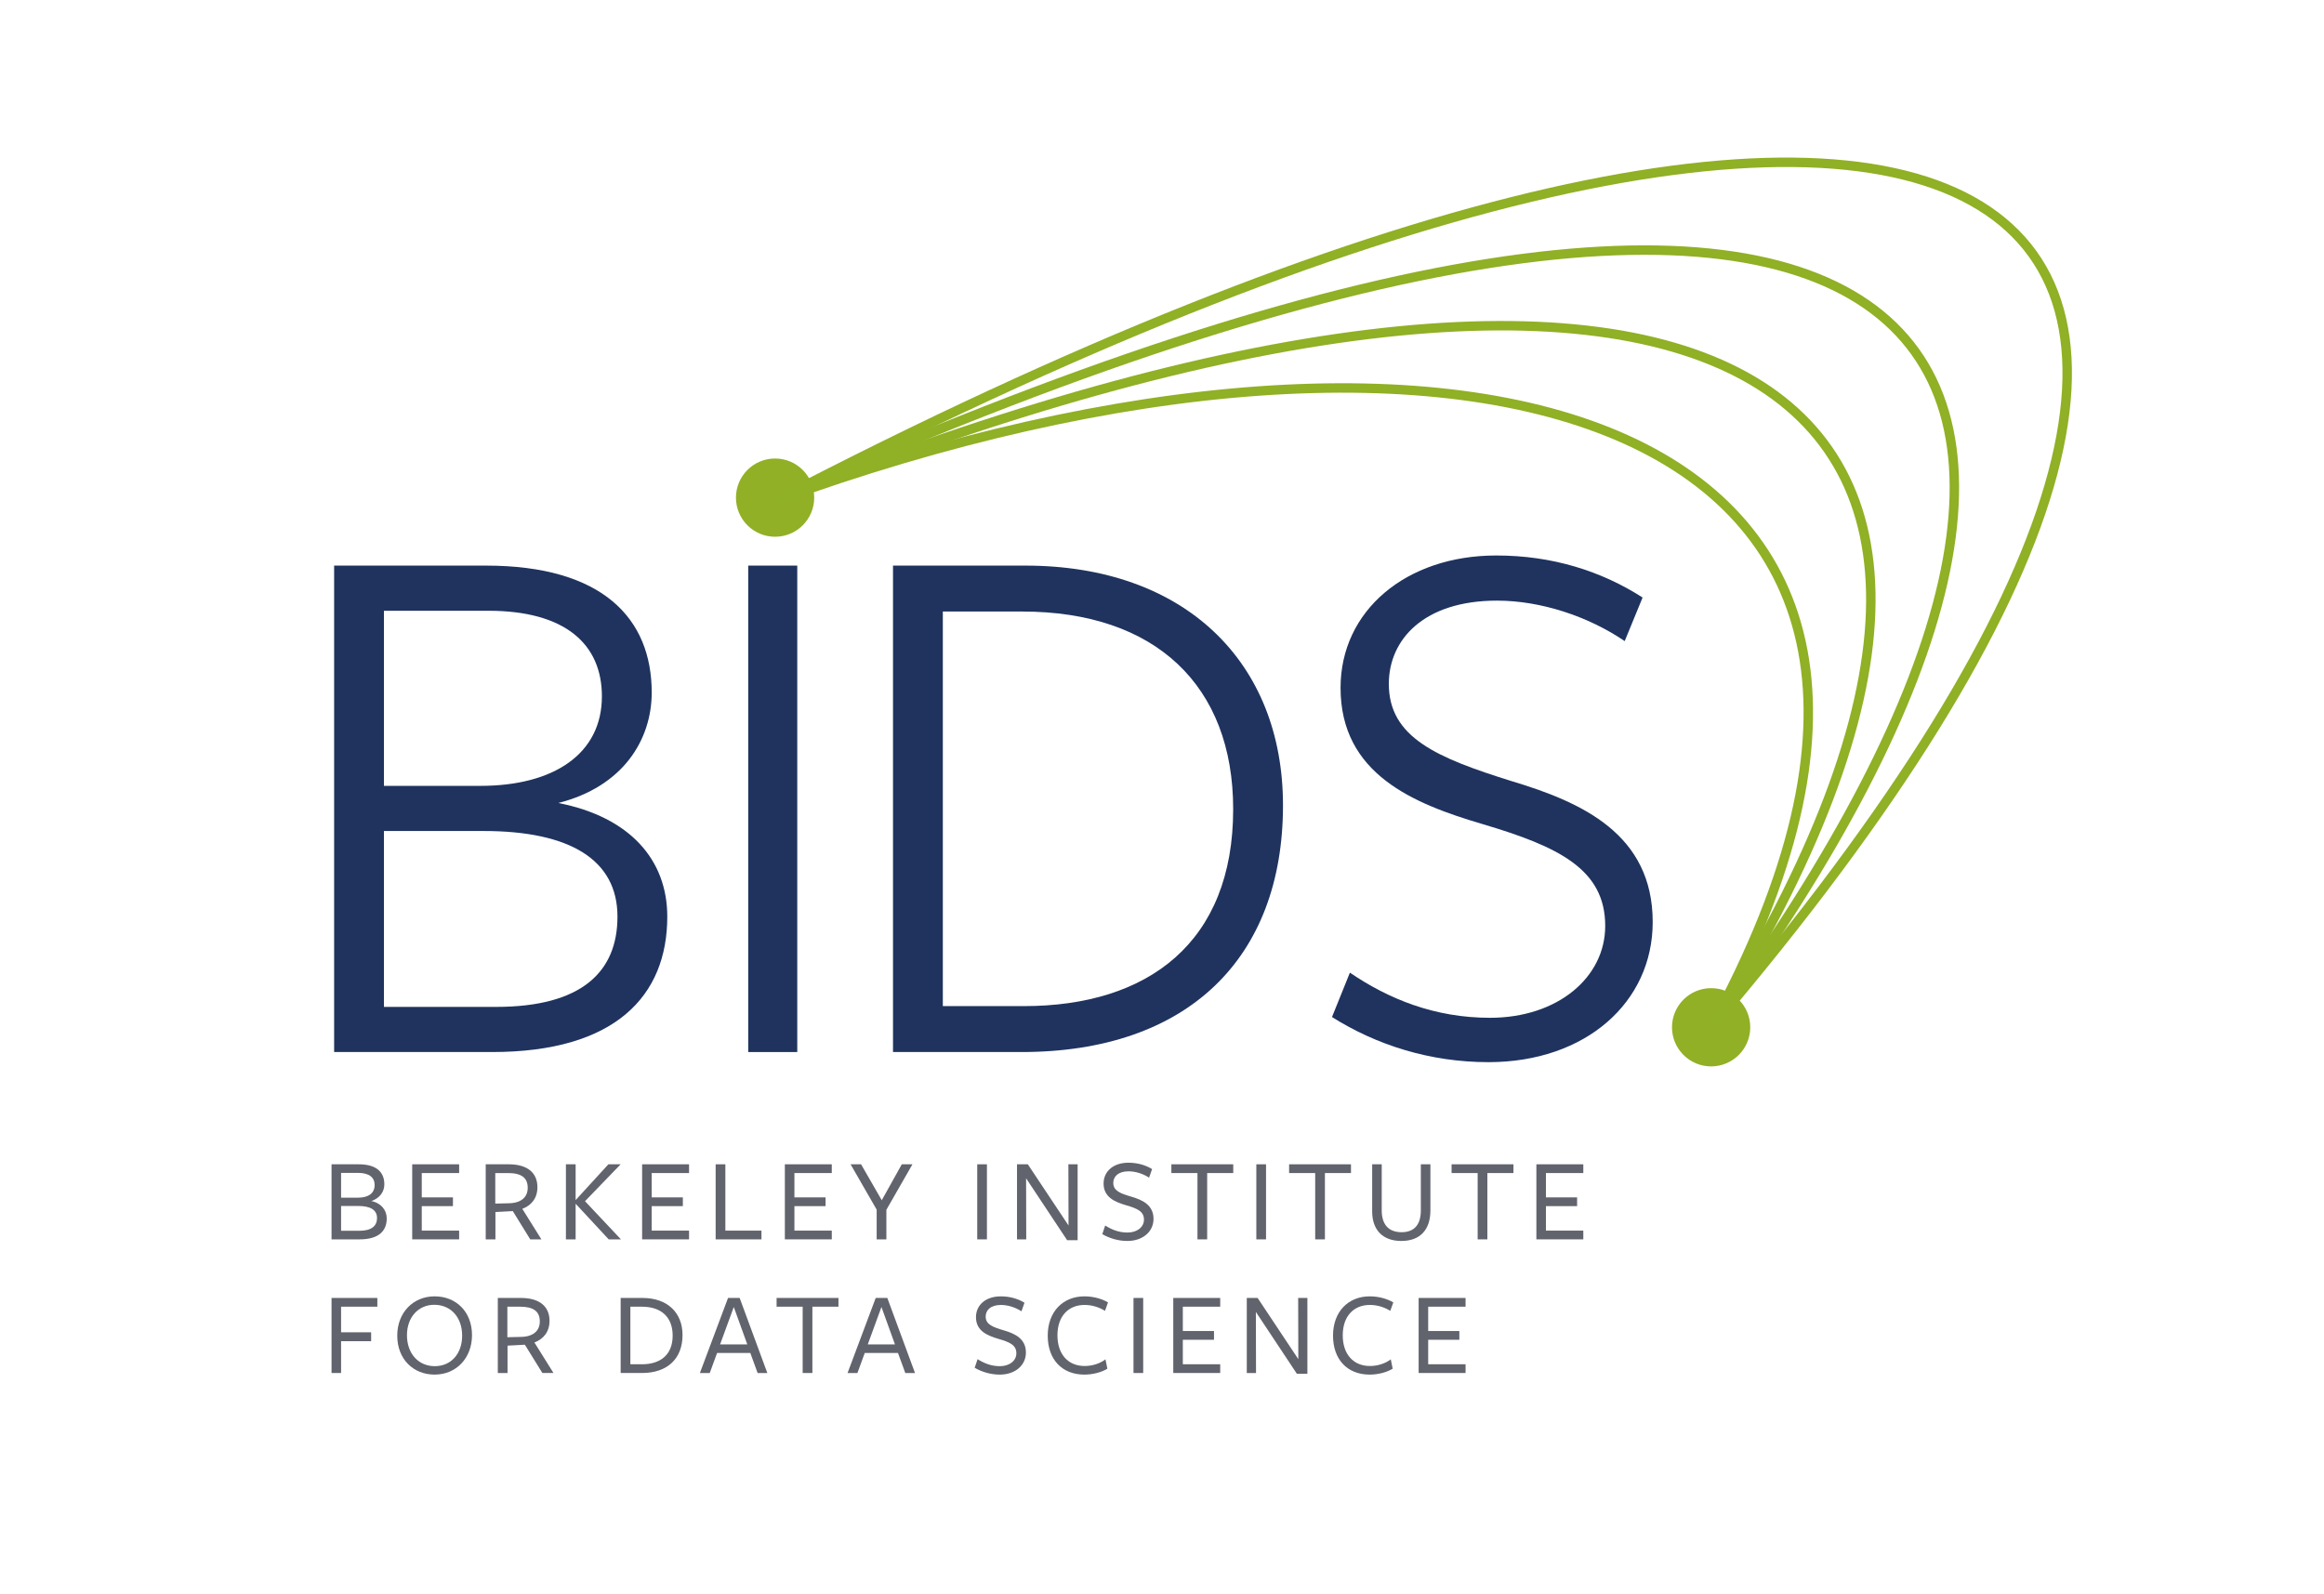
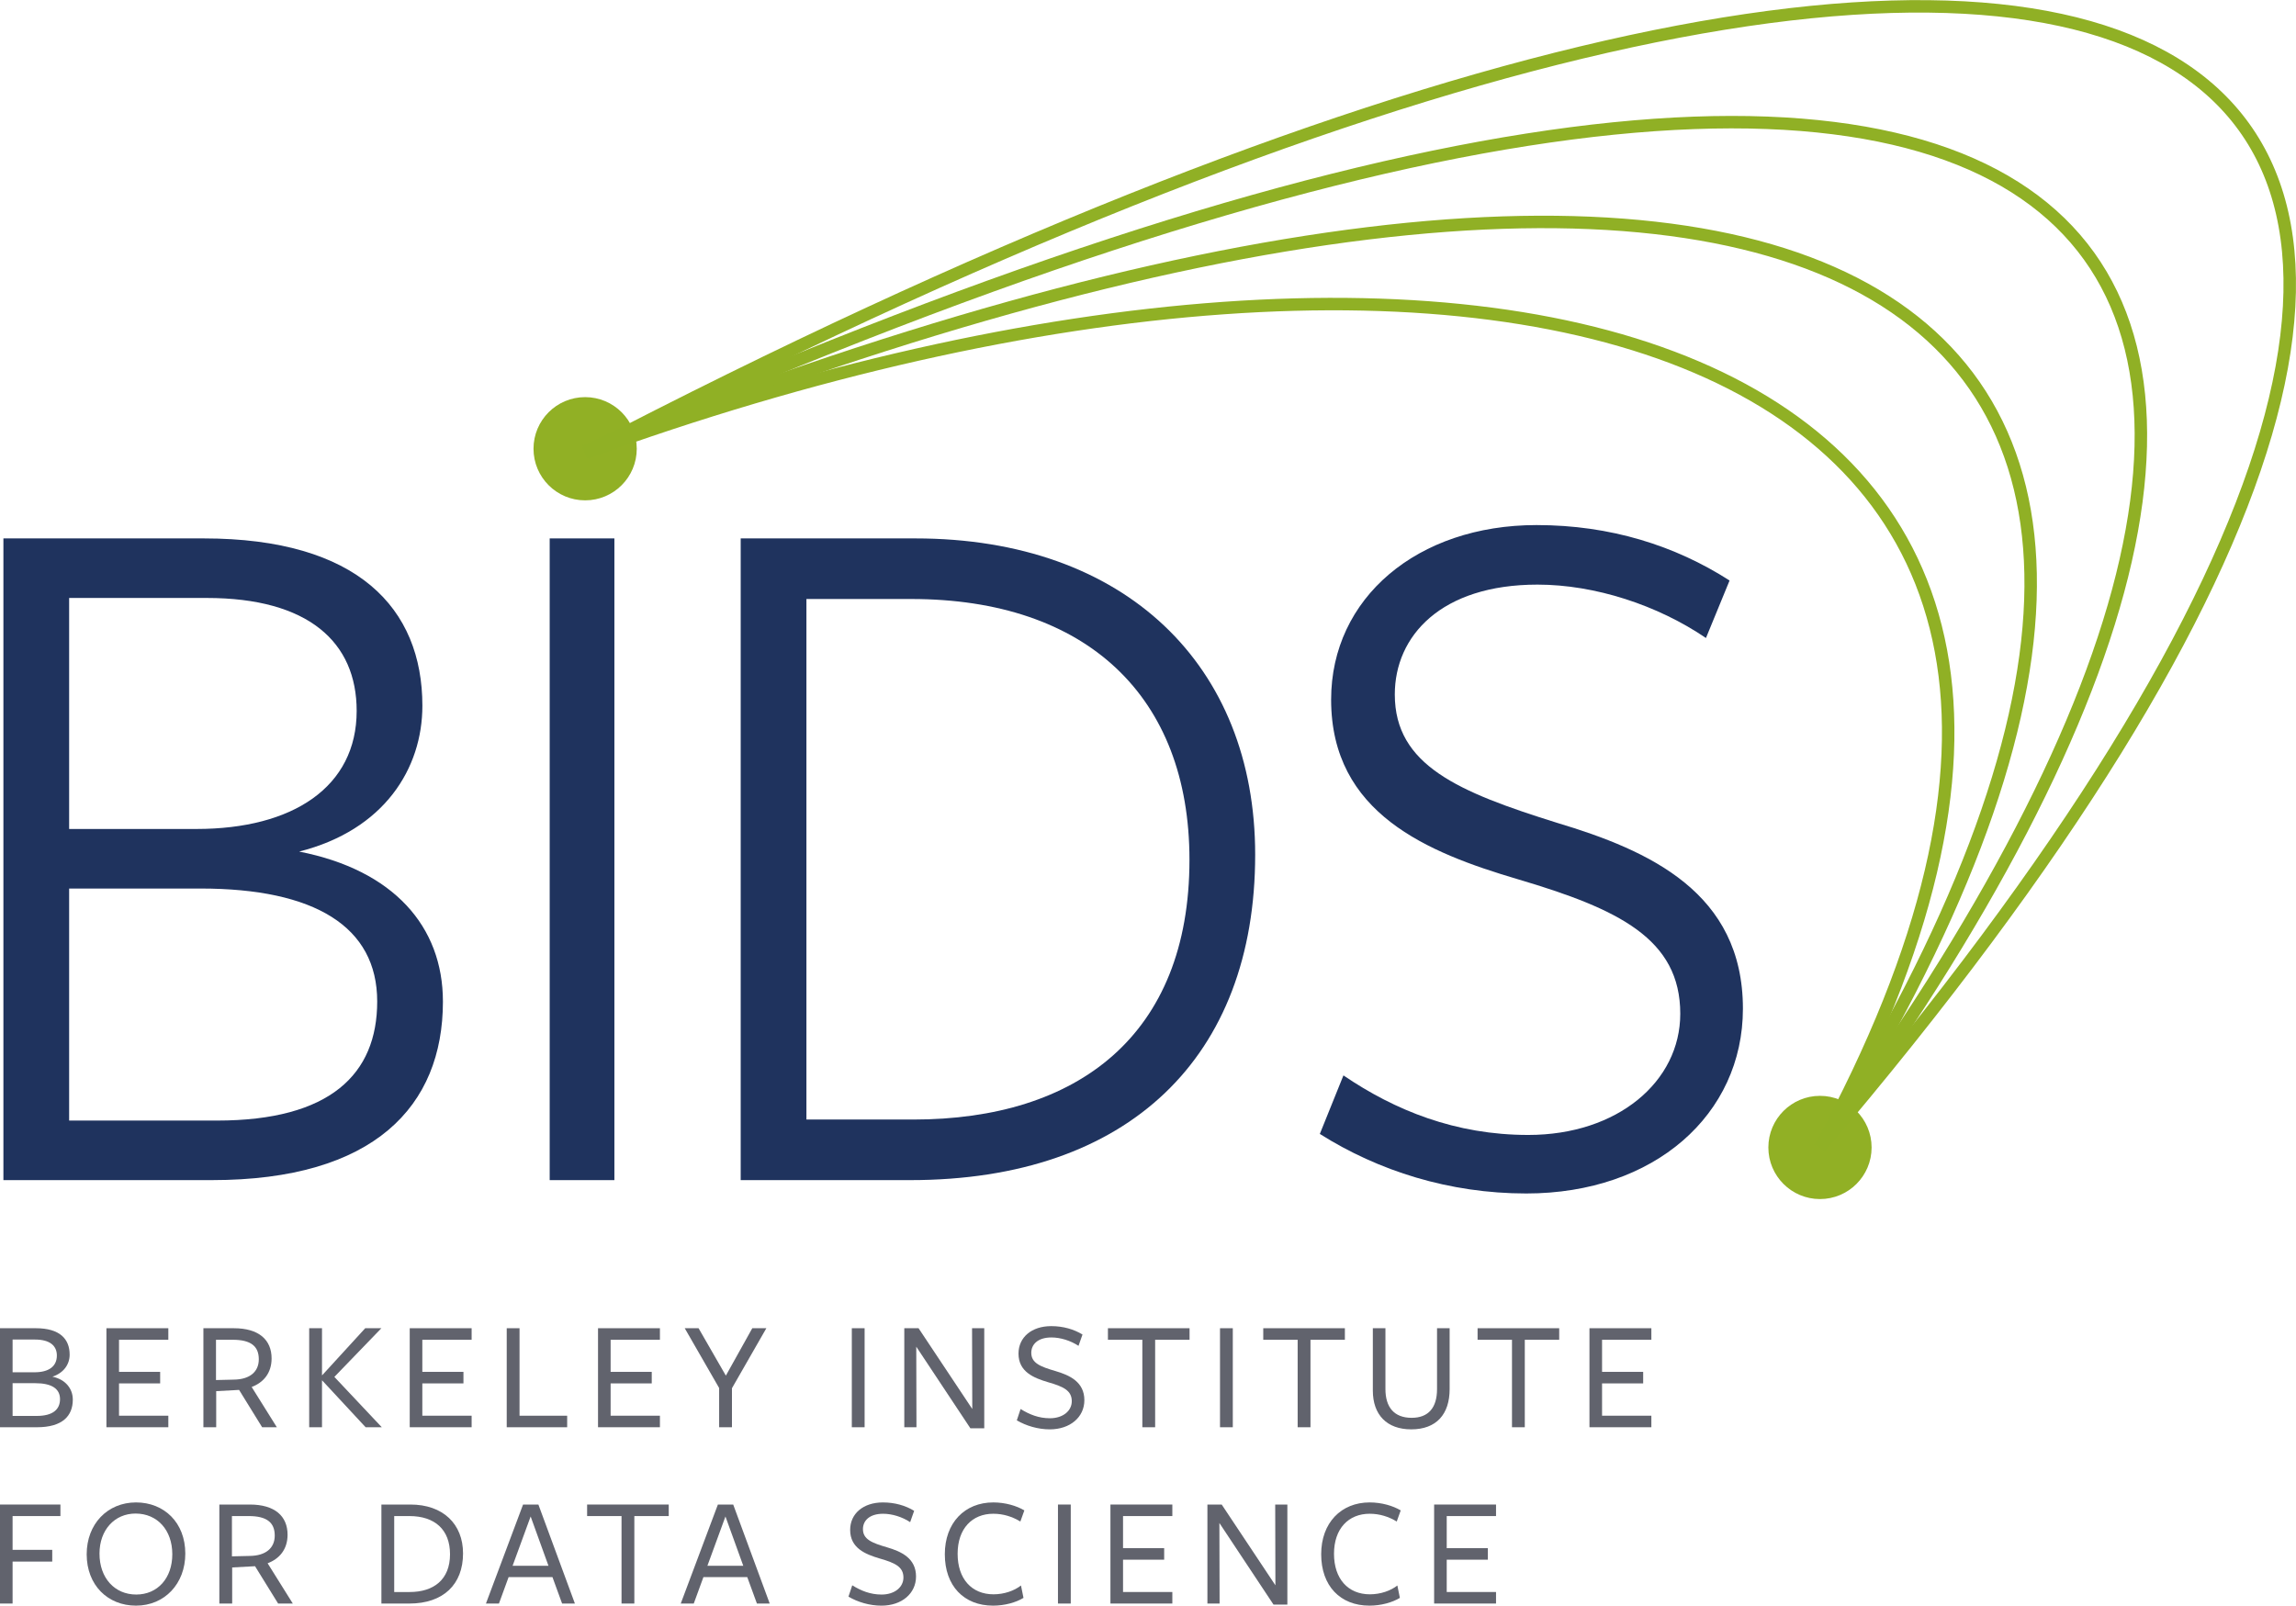
- <svg xmlns="http://www.w3.org/2000/svg" version="1.1" id="svg1" width="327.88" height="224.88" viewBox="0 0 327.88 224.88">
+ <svg xmlns="http://www.w3.org/2000/svg" version="1.1" id="svg1" width="245.545" height="171.746" viewBox="0 0 245.545 171.746">
  <defs id="defs1" />
-   <g id="g1">
+   <g id="g1" transform="translate(-46.77546,-22.22079)">
    <path id="path2" d="M 68.226,117.261 H 54.169 v 24.82 h 15.813 c 12.081,0 17.133,-4.943 17.133,-12.74 0,-8.017 -6.699,-12.08 -18.889,-12.08 z M 68.885,86.181 H 54.169 v 24.71 c 0.109,0 13.617,0 13.617,0 10.323,0 17.133,-4.503 17.133,-12.63 0,-7.358 -5.161,-12.08 -16.034,-12.08 z m 25.259,43.16 c 0,11.203 -7.358,19.109 -24.711,19.109 H 47.14 V 79.811 h 21.415 c 16.473,0 23.392,7.469 23.392,17.902 0,6.699 -4.064,13.289 -13.18,15.595 10.104,1.977 15.376,8.017 15.376,16.034" style="fill:#1f335e;fill-opacity:1;fill-rule:nonzero;stroke:none;stroke-width:0.133" />
    <path id="path3" d="M 105.562,148.451 V 79.811 h 6.919 v 68.64 h -6.919" style="fill:#1f335e;fill-opacity:1;fill-rule:nonzero;stroke:none;stroke-width:0.133" />
    <path id="path4" d="m 144.22,86.292 h -11.202 v 55.679 h 11.421 c 17.571,0 29.543,-9.005 29.543,-27.785 0,-17.461 -10.983,-27.894 -29.761,-27.894 z m -0.111,62.159 c -2.745,0 -18.12,0 -18.12,0 V 79.811 c 0,0 15.923,0 18.67,0 22.512,0 36.351,13.619 36.351,33.826 0,21.635 -13.509,34.814 -36.9,34.814" style="fill:#1f335e;fill-opacity:1;fill-rule:nonzero;stroke:none;stroke-width:0.133" />
    <path id="path5" d="m 226.472,130.66 c 0,-8.017 -6.589,-11.202 -17.352,-14.387 -9.665,-2.856 -19.988,-7.029 -19.988,-19.22 0,-10.872 9.225,-18.669 21.965,-18.669 7.907,0 14.825,2.196 20.647,5.931 l -2.525,6.149 c -5.164,-3.513 -11.863,-5.711 -18.012,-5.711 -10.323,0 -15.265,5.492 -15.265,11.752 0,7.577 6.809,10.433 17.352,13.728 9.884,2.965 19.877,7.468 19.877,19.878 0,11.312 -9.445,19.768 -23.172,19.768 -8.236,0 -15.815,-2.416 -22.075,-6.369 l 2.525,-6.26 c 5.492,3.733 11.972,6.369 19.769,6.369 9.555,0 16.253,-5.71 16.253,-12.959" style="fill:#1f335e;fill-opacity:1;fill-rule:nonzero;stroke:none;stroke-width:0.133" />
    <path id="path6" d="m 114.873,70.22 c 0,-3.049 -2.472,-5.521 -5.521,-5.521 -3.049,0 -5.52,2.472 -5.52,5.521 0,3.048 2.471,5.52 5.52,5.52 3.049,0 5.521,-2.472 5.521,-5.52" style="fill:#91b025;fill-opacity:1;fill-rule:nonzero;stroke:none;stroke-width:0.133" />
    <path id="path7" d="m 246.933,144.957 c 0,-3.049 -2.472,-5.521 -5.52,-5.521 -3.049,0 -5.521,2.472 -5.521,5.521 0,3.048 2.472,5.52 5.521,5.52 3.048,0 5.52,-2.472 5.52,-5.52" style="fill:#91b025;fill-opacity:1;fill-rule:nonzero;stroke:none;stroke-width:0.133" />
    <path id="path8" d="M 241.413,144.957 C 300.355,50.992 239.275,18.771 109.352,70.687" style="fill:none;stroke:#90b025;stroke-width:1.333;stroke-linecap:butt;stroke-linejoin:miter;stroke-miterlimit:10;stroke-dasharray:none;stroke-opacity:1" />
    <path id="path9" d="m 109.352,70.468 c 166.119,-74.363 203.095,-21.972 132.061,74.489" style="fill:none;stroke:#90b025;stroke-width:1.333;stroke-linecap:butt;stroke-linejoin:miter;stroke-miterlimit:10;stroke-dasharray:none;stroke-opacity:1" />
    <path id="path10" d="M 109.352,70.687 C 277.672,-16.96 347.253,20.692 241.413,144.957" style="fill:none;stroke:#90b025;stroke-width:1.333;stroke-linecap:butt;stroke-linejoin:miter;stroke-miterlimit:10;stroke-dasharray:none;stroke-opacity:1" />
    <path id="path11" d="m 109.352,70.687 c 97.127,-35.4 179.255,-12.359 132.061,74.27" style="fill:none;stroke:#90b025;stroke-width:1.333;stroke-linecap:butt;stroke-linejoin:miter;stroke-miterlimit:10;stroke-dasharray:none;stroke-opacity:1" />
    <path id="path12" d="m 50.545,170.172 c -0.022,0 -2.423,0 -2.423,0 v 3.501 c 0,0 2.535,0 2.581,0 1.728,0 2.491,-0.696 2.491,-1.796 0,-1.121 -0.898,-1.705 -2.648,-1.705 z m -0.022,-4.668 c -0.023,0 -2.401,0 -2.401,0 v 3.501 c 0.134,0 2.333,0 2.333,0 1.548,0 2.401,-0.63 2.401,-1.796 0,-1.055 -0.763,-1.705 -2.333,-1.705 z m 4.039,6.419 c 0,1.751 -1.101,2.961 -3.837,2.961 H 46.775 V 164.292 h 3.837 c 2.581,0 3.612,1.167 3.612,2.828 0,1.032 -0.628,1.952 -1.84,2.356 1.414,0.292 2.177,1.301 2.177,2.447" style="fill:#61636d;fill-opacity:1;fill-rule:nonzero;stroke:none;stroke-width:0.133" />
    <path id="path13" d="M 58.157,174.884 V 164.292 h 6.62 v 1.235 h -5.273 v 3.433 h 4.399 v 1.234 h -4.399 v 3.456 h 5.273 v 1.233 h -6.62" style="fill:#61636d;fill-opacity:1;fill-rule:nonzero;stroke:none;stroke-width:0.133" />
    <path id="path14" d="m 71.782,169.79 c 1.728,-0.022 2.671,-0.853 2.671,-2.177 0,-1.414 -0.875,-2.086 -2.783,-2.086 -0.023,0 -1.795,0 -1.795,0 v 4.309 z m -1.885,5.094 H 68.528 V 164.292 c 0,0 3.232,0 3.254,0 2.671,0 4.039,1.235 4.039,3.232 0,1.571 -0.875,2.58 -2.131,3.052 l 2.693,4.308 h -1.572 l -2.467,-3.994 -2.447,0.133 v 3.86" style="fill:#61636d;fill-opacity:1;fill-rule:nonzero;stroke:none;stroke-width:0.133" />
    <path id="path15" d="m 81.234,169.319 4.6,-5.027 h 1.728 l -5.028,5.207 5.072,5.385 H 85.878 L 81.234,169.88 h -0.022 c 0,0.493 0,5.004 0,5.004 H 79.842 V 164.292 h 1.37 v 5.027 h 0.022" style="fill:#61636d;fill-opacity:1;fill-rule:nonzero;stroke:none;stroke-width:0.133" />
    <path id="path16" d="M 90.594,174.884 V 164.292 h 6.62 v 1.235 h -5.273 v 3.433 h 4.398 v 1.234 h -4.398 v 3.456 h 5.273 v 1.233 h -6.62" style="fill:#61636d;fill-opacity:1;fill-rule:nonzero;stroke:none;stroke-width:0.133" />
    <path id="path17" d="M 100.967,174.884 V 164.292 h 1.37 v 9.359 h 5.094 v 1.233 h -6.464" style="fill:#61636d;fill-opacity:1;fill-rule:nonzero;stroke:none;stroke-width:0.133" />
    <path id="path18" d="M 110.731,174.884 V 164.292 h 6.62 v 1.235 h -5.273 v 3.433 h 4.398 v 1.234 h -4.398 v 3.456 h 5.273 v 1.233 h -6.62" style="fill:#61636d;fill-opacity:1;fill-rule:nonzero;stroke:none;stroke-width:0.133" />
    <path id="path19" d="m 125.054,170.711 v 4.173 h -1.37 v -4.196 l -3.68,-6.396 h 1.48 l 2.918,5.072 2.827,-5.072 h 1.504 l -3.68,6.419" style="fill:#61636d;fill-opacity:1;fill-rule:nonzero;stroke:none;stroke-width:0.133" />
    <path id="path20" d="M 137.873,174.884 V 164.292 h 1.368 v 10.592 h -1.368" style="fill:#61636d;fill-opacity:1;fill-rule:nonzero;stroke:none;stroke-width:0.133" />
    <path id="path21" d="m 150.733,164.292 h 1.303 v 10.704 h -1.483 l -5.788,-8.73 0.021,8.618 H 143.485 V 164.292 h 1.525 l 5.745,8.64 -0.023,-8.64" style="fill:#61636d;fill-opacity:1;fill-rule:nonzero;stroke:none;stroke-width:0.133" />
    <path id="path22" d="m 161.397,172.101 c 0,-1.144 -0.897,-1.571 -2.557,-2.041 -1.504,-0.45 -3.141,-1.1 -3.141,-3.052 0,-1.751 1.412,-2.94 3.5,-2.94 1.28,0 2.424,0.336 3.344,0.897 l -0.427,1.212 c -0.852,-0.561 -1.929,-0.897 -2.895,-0.897 -1.481,0 -2.155,0.763 -2.155,1.639 0,1.099 0.965,1.481 2.581,1.952 1.525,0.448 3.096,1.167 3.096,3.119 0,1.817 -1.525,3.12 -3.701,3.12 -1.257,0 -2.537,-0.381 -3.524,-0.965 l 0.404,-1.212 c 0.943,0.583 1.929,0.988 3.141,0.988 1.391,0 2.333,-0.787 2.333,-1.819" style="fill:#61636d;fill-opacity:1;fill-rule:nonzero;stroke:none;stroke-width:0.133" />
    <path id="path23" d="m 170.312,165.527 v 9.357 h -1.369 v -9.357 h -3.68 V 164.292 h 8.729 v 1.235 h -3.68" style="fill:#61636d;fill-opacity:1;fill-rule:nonzero;stroke:none;stroke-width:0.133" />
    <path id="path24" d="M 177.249,174.884 V 164.292 h 1.368 v 10.592 h -1.368" style="fill:#61636d;fill-opacity:1;fill-rule:nonzero;stroke:none;stroke-width:0.133" />
    <path id="path25" d="m 186.924,165.527 v 9.357 h -1.371 v -9.357 h -3.679 V 164.292 h 8.729 v 1.235 h -3.68" style="fill:#61636d;fill-opacity:1;fill-rule:nonzero;stroke:none;stroke-width:0.133" />
    <path id="path26" d="m 197.7,175.109 c -2.604,0 -4.107,-1.549 -4.107,-4.152 V 164.292 H 194.94 v 6.508 c 0,1.931 0.919,3.075 2.804,3.075 1.773,0 2.715,-1.055 2.715,-3.075 V 164.292 h 1.348 c 0,0 0,6.396 0,6.508 0,2.694 -1.415,4.309 -4.107,4.309" style="fill:#61636d;fill-opacity:1;fill-rule:nonzero;stroke:none;stroke-width:0.133" />
    <path id="path27" d="m 209.844,165.527 v 9.357 h -1.369 v -9.357 h -3.68 V 164.292 h 8.729 v 1.235 h -3.68" style="fill:#61636d;fill-opacity:1;fill-rule:nonzero;stroke:none;stroke-width:0.133" />
    <path id="path28" d="M 216.76,174.884 V 164.292 h 6.62 v 1.235 h -5.273 v 3.433 h 4.397 v 1.234 h -4.397 v 3.456 h 5.273 v 1.233 h -6.62" style="fill:#61636d;fill-opacity:1;fill-rule:nonzero;stroke:none;stroke-width:0.133" />
    <path id="path29" d="m 46.775,183.151 h 6.462 v 1.233 h -5.116 v 3.613 h 4.241 v 1.256 h -4.241 v 4.488 h -1.346 V 183.151" style="fill:#61636d;fill-opacity:1;fill-rule:nonzero;stroke:none;stroke-width:0.133" />
    <path id="path30" d="m 61.275,184.115 c -2.244,0 -3.859,1.751 -3.859,4.285 0,2.627 1.638,4.378 3.927,4.378 2.289,0 3.859,-1.75 3.859,-4.309 0,-2.603 -1.616,-4.353 -3.927,-4.353 z m 0.045,9.851 c -3.008,0 -5.274,-2.177 -5.274,-5.498 0,-3.232 2.222,-5.543 5.274,-5.543 3.007,0 5.273,2.155 5.273,5.474 0,3.232 -2.222,5.567 -5.273,5.567" style="fill:#61636d;fill-opacity:1;fill-rule:nonzero;stroke:none;stroke-width:0.133" />
    <path id="path31" d="m 73.487,188.648 c 1.728,-0.022 2.671,-0.853 2.671,-2.177 0,-1.414 -0.875,-2.087 -2.783,-2.087 -0.022,0 -1.795,0 -1.795,0 v 4.309 z m -1.884,5.094 H 70.234 V 183.151 c 0,0 3.232,0 3.254,0 2.671,0 4.041,1.233 4.041,3.231 0,1.57 -0.877,2.58 -2.133,3.051 l 2.693,4.308 h -1.57 l -2.469,-3.993 -2.445,0.133 v 3.86" style="fill:#61636d;fill-opacity:1;fill-rule:nonzero;stroke:none;stroke-width:0.133" />
    <path id="path32" d="m 90.55,184.384 h -1.616 v 8.124 h 1.66 c 2.559,0 4.309,-1.324 4.309,-4.04 0,-2.625 -1.616,-4.084 -4.353,-4.084 z m 0,9.357 c -0.449,0 -2.985,0 -2.985,0 V 183.151 c 0,0 2.537,0 3.097,0 3.5,0 5.633,2.085 5.633,5.228 0,3.299 -2.087,5.363 -5.745,5.363" style="fill:#61636d;fill-opacity:1;fill-rule:nonzero;stroke:none;stroke-width:0.133" />
    <path id="path33" d="m 103.525,184.428 -1.931,5.275 h 3.837 z m 4.734,9.314 h -1.369 l -1.032,-2.827 h -4.69 l -1.033,2.827 h -1.391 l 3.971,-10.591 h 1.638 l 3.905,10.591" style="fill:#61636d;fill-opacity:1;fill-rule:nonzero;stroke:none;stroke-width:0.133" />
    <path id="path34" d="m 114.615,184.384 v 9.357 h -1.37 v -9.357 h -3.68 v -1.233 h 8.729 v 1.233 h -3.68" style="fill:#61636d;fill-opacity:1;fill-rule:nonzero;stroke:none;stroke-width:0.133" />
    <path id="path35" d="m 124.359,184.428 -1.931,5.275 h 3.837 z m 4.734,9.314 h -1.369 l -1.032,-2.827 h -4.69 l -1.033,2.827 h -1.391 L 123.55,183.151 h 1.638 l 3.905,10.591" style="fill:#61636d;fill-opacity:1;fill-rule:nonzero;stroke:none;stroke-width:0.133" />
    <path id="path36" d="m 143.393,190.959 c 0,-1.144 -0.896,-1.571 -2.557,-2.041 -1.504,-0.449 -3.141,-1.1 -3.141,-3.052 0,-1.751 1.413,-2.94 3.5,-2.94 1.28,0 2.424,0.336 3.344,0.897 l -0.427,1.212 c -0.852,-0.561 -1.929,-0.897 -2.893,-0.897 -1.483,0 -2.156,0.762 -2.156,1.639 0,1.099 0.965,1.481 2.581,1.952 1.525,0.449 3.096,1.167 3.096,3.119 0,1.819 -1.525,3.12 -3.701,3.12 -1.257,0 -2.537,-0.381 -3.524,-0.965 l 0.404,-1.212 c 0.943,0.583 1.929,0.988 3.141,0.988 1.391,0 2.333,-0.787 2.333,-1.819" style="fill:#61636d;fill-opacity:1;fill-rule:nonzero;stroke:none;stroke-width:0.133" />
    <path id="path37" d="m 155.897,184.968 c -0.852,-0.516 -1.817,-0.831 -2.896,-0.831 -2.243,0 -3.813,1.571 -3.813,4.286 0,2.671 1.503,4.331 3.837,4.331 1.144,0 2.221,-0.382 2.939,-0.943 l 0.269,1.324 c -0.807,0.494 -2.019,0.831 -3.253,0.831 -3.119,0 -5.161,-2.109 -5.161,-5.498 0,-3.366 2.132,-5.543 5.183,-5.543 1.28,0 2.492,0.36 3.323,0.853 l -0.427,1.19" style="fill:#61636d;fill-opacity:1;fill-rule:nonzero;stroke:none;stroke-width:0.133" />
    <path id="path38" d="M 159.919,193.741 V 183.151 h 1.368 v 10.591 h -1.368" style="fill:#61636d;fill-opacity:1;fill-rule:nonzero;stroke:none;stroke-width:0.133" />
    <path id="path39" d="M 165.531,193.741 V 183.151 h 6.62 v 1.233 h -5.273 v 3.433 h 4.399 v 1.234 h -4.399 v 3.456 h 5.273 v 1.233 h -6.62" style="fill:#61636d;fill-opacity:1;fill-rule:nonzero;stroke:none;stroke-width:0.133" />
    <path id="path40" d="m 183.151,183.151 h 1.301 v 10.703 h -1.481 l -5.789,-8.73 0.023,8.618 h -1.303 V 183.151 h 1.527 l 5.744,8.639 -0.021,-8.639" style="fill:#61636d;fill-opacity:1;fill-rule:nonzero;stroke:none;stroke-width:0.133" />
    <path id="path41" d="m 196.149,184.968 c -0.853,-0.516 -1.817,-0.831 -2.896,-0.831 -2.244,0 -3.813,1.571 -3.813,4.286 0,2.671 1.503,4.331 3.836,4.331 1.145,0 2.223,-0.382 2.94,-0.943 l 0.269,1.324 c -0.808,0.494 -2.02,0.831 -3.255,0.831 -3.119,0 -5.161,-2.109 -5.161,-5.498 0,-3.366 2.133,-5.543 5.184,-5.543 1.28,0 2.491,0.36 3.321,0.853 l -0.425,1.19" style="fill:#61636d;fill-opacity:1;fill-rule:nonzero;stroke:none;stroke-width:0.133" />
    <path id="path42" d="M 200.148,193.741 V 183.151 h 6.62 v 1.233 h -5.273 v 3.433 h 4.397 v 1.234 h -4.397 v 3.456 h 5.273 v 1.233 h -6.62" style="fill:#61636d;fill-opacity:1;fill-rule:nonzero;stroke:none;stroke-width:0.133" />
  </g>
</svg>
